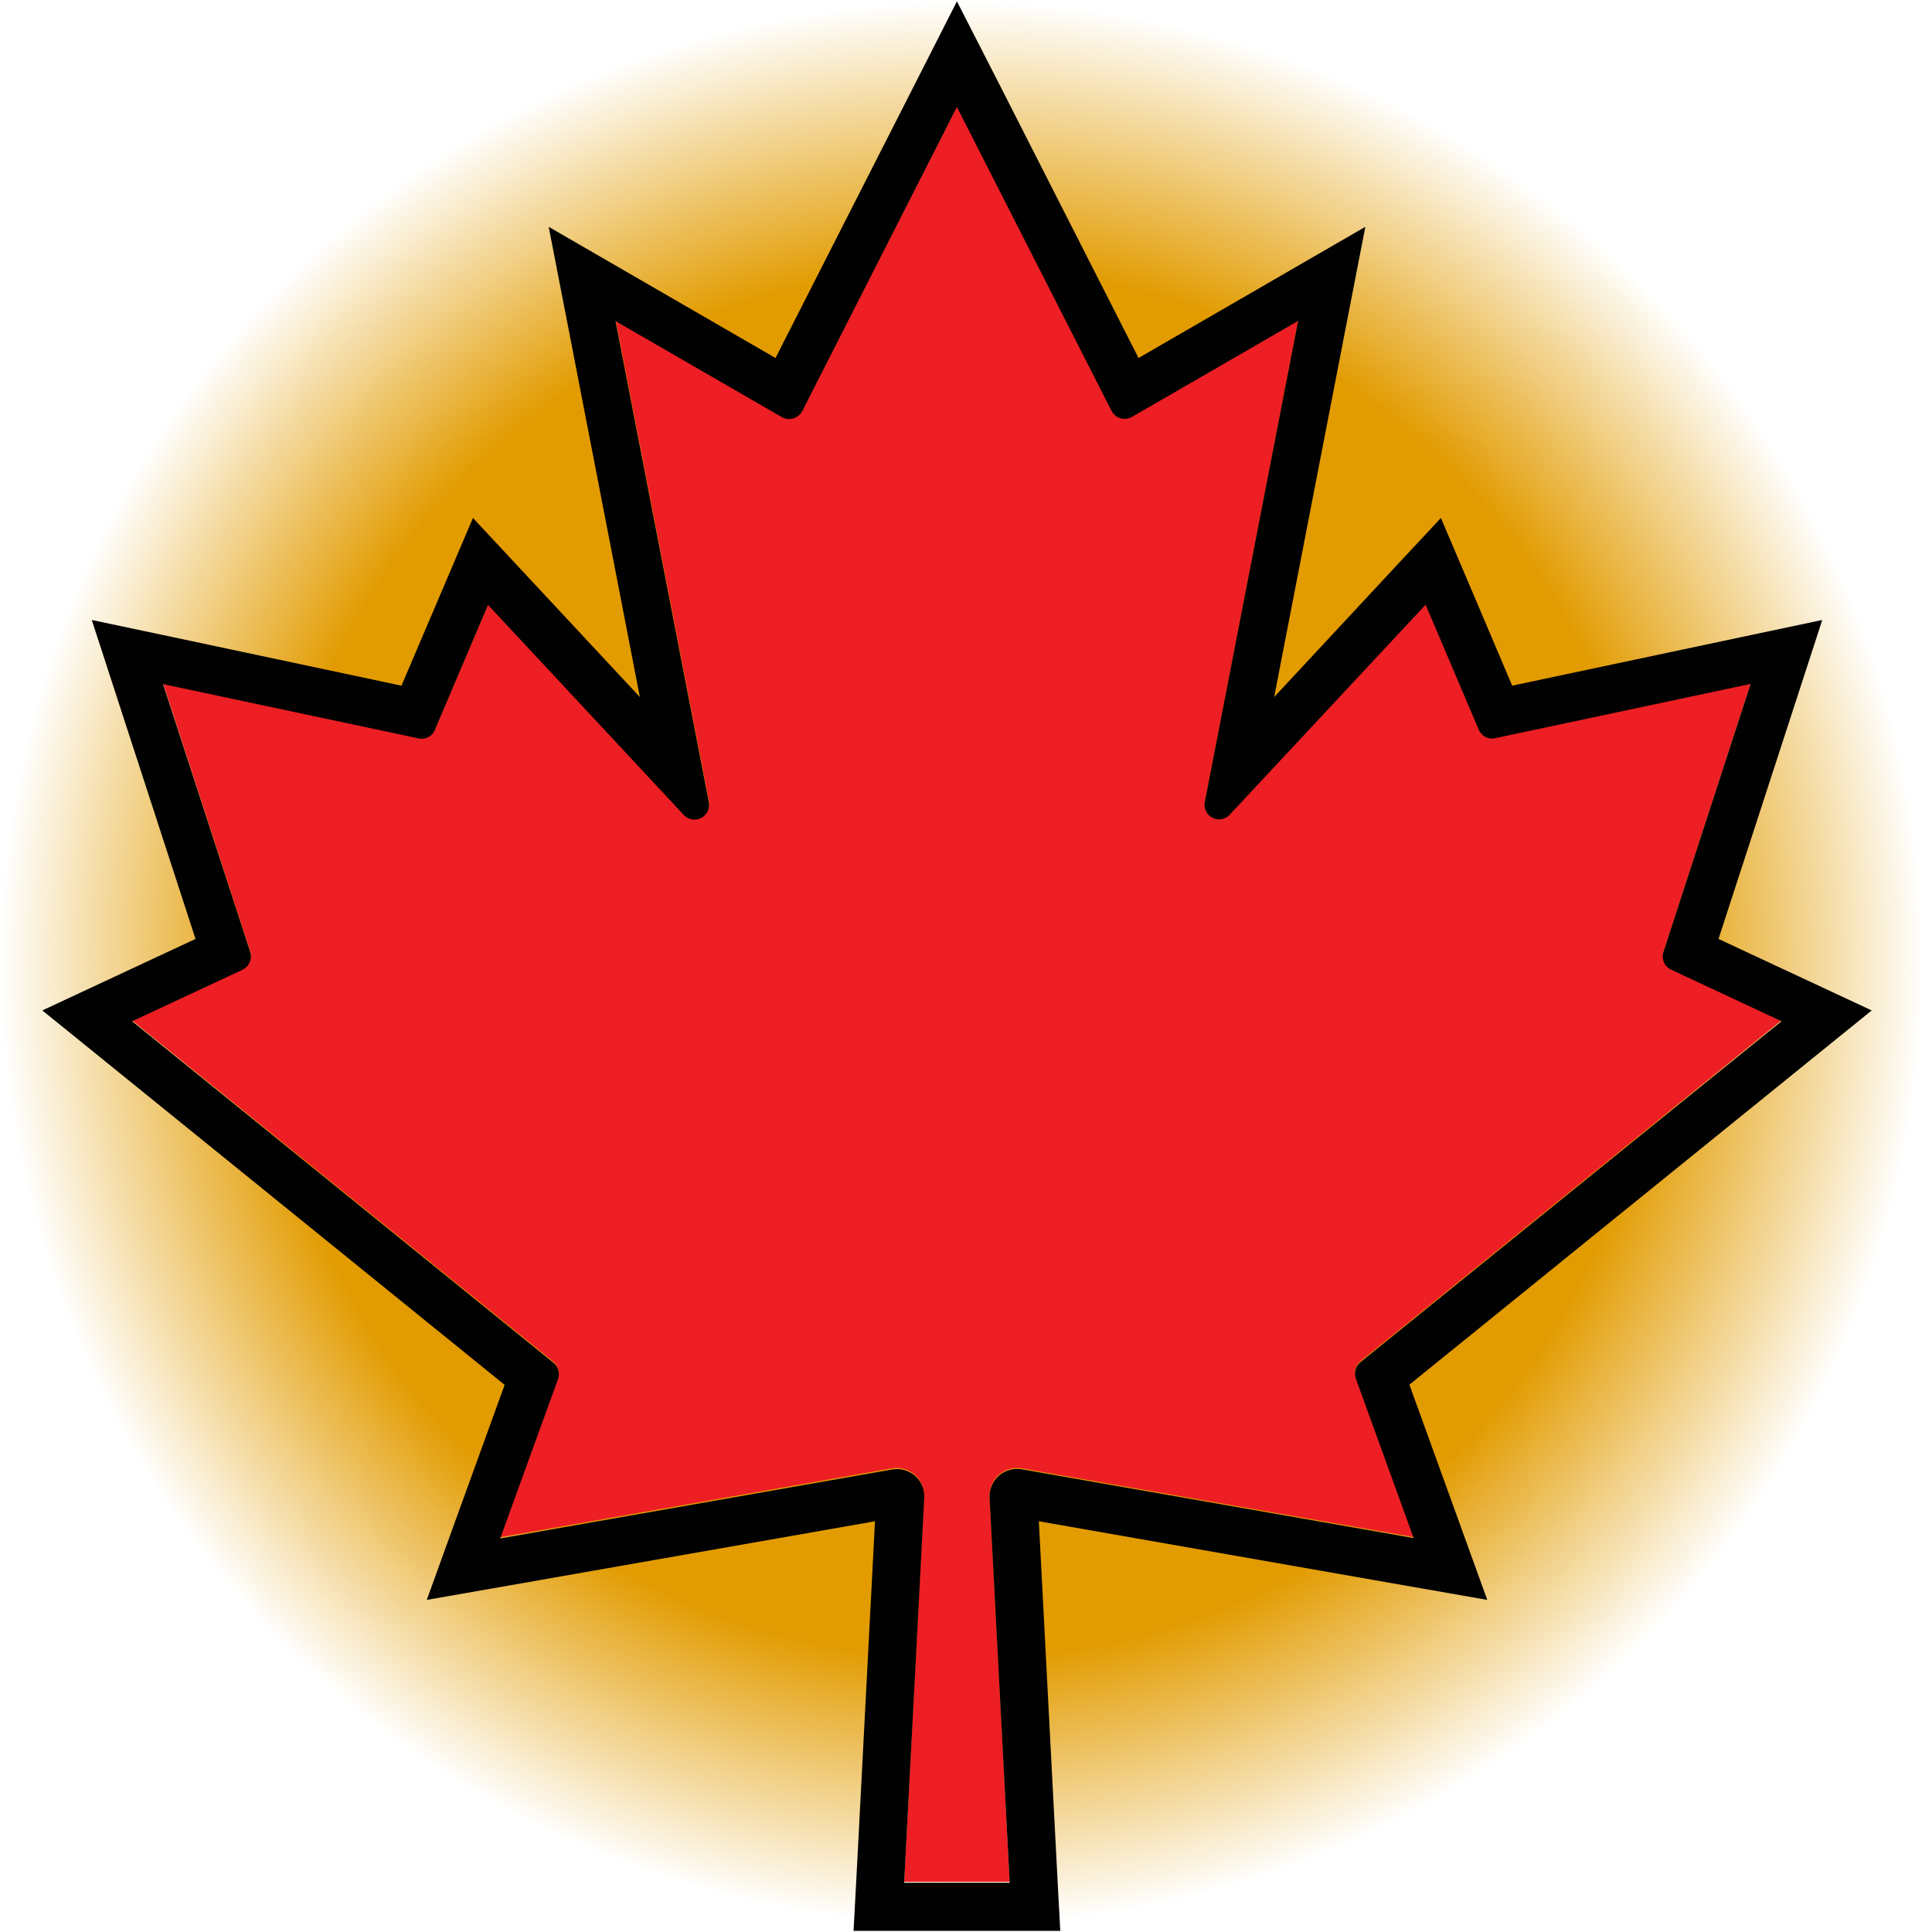
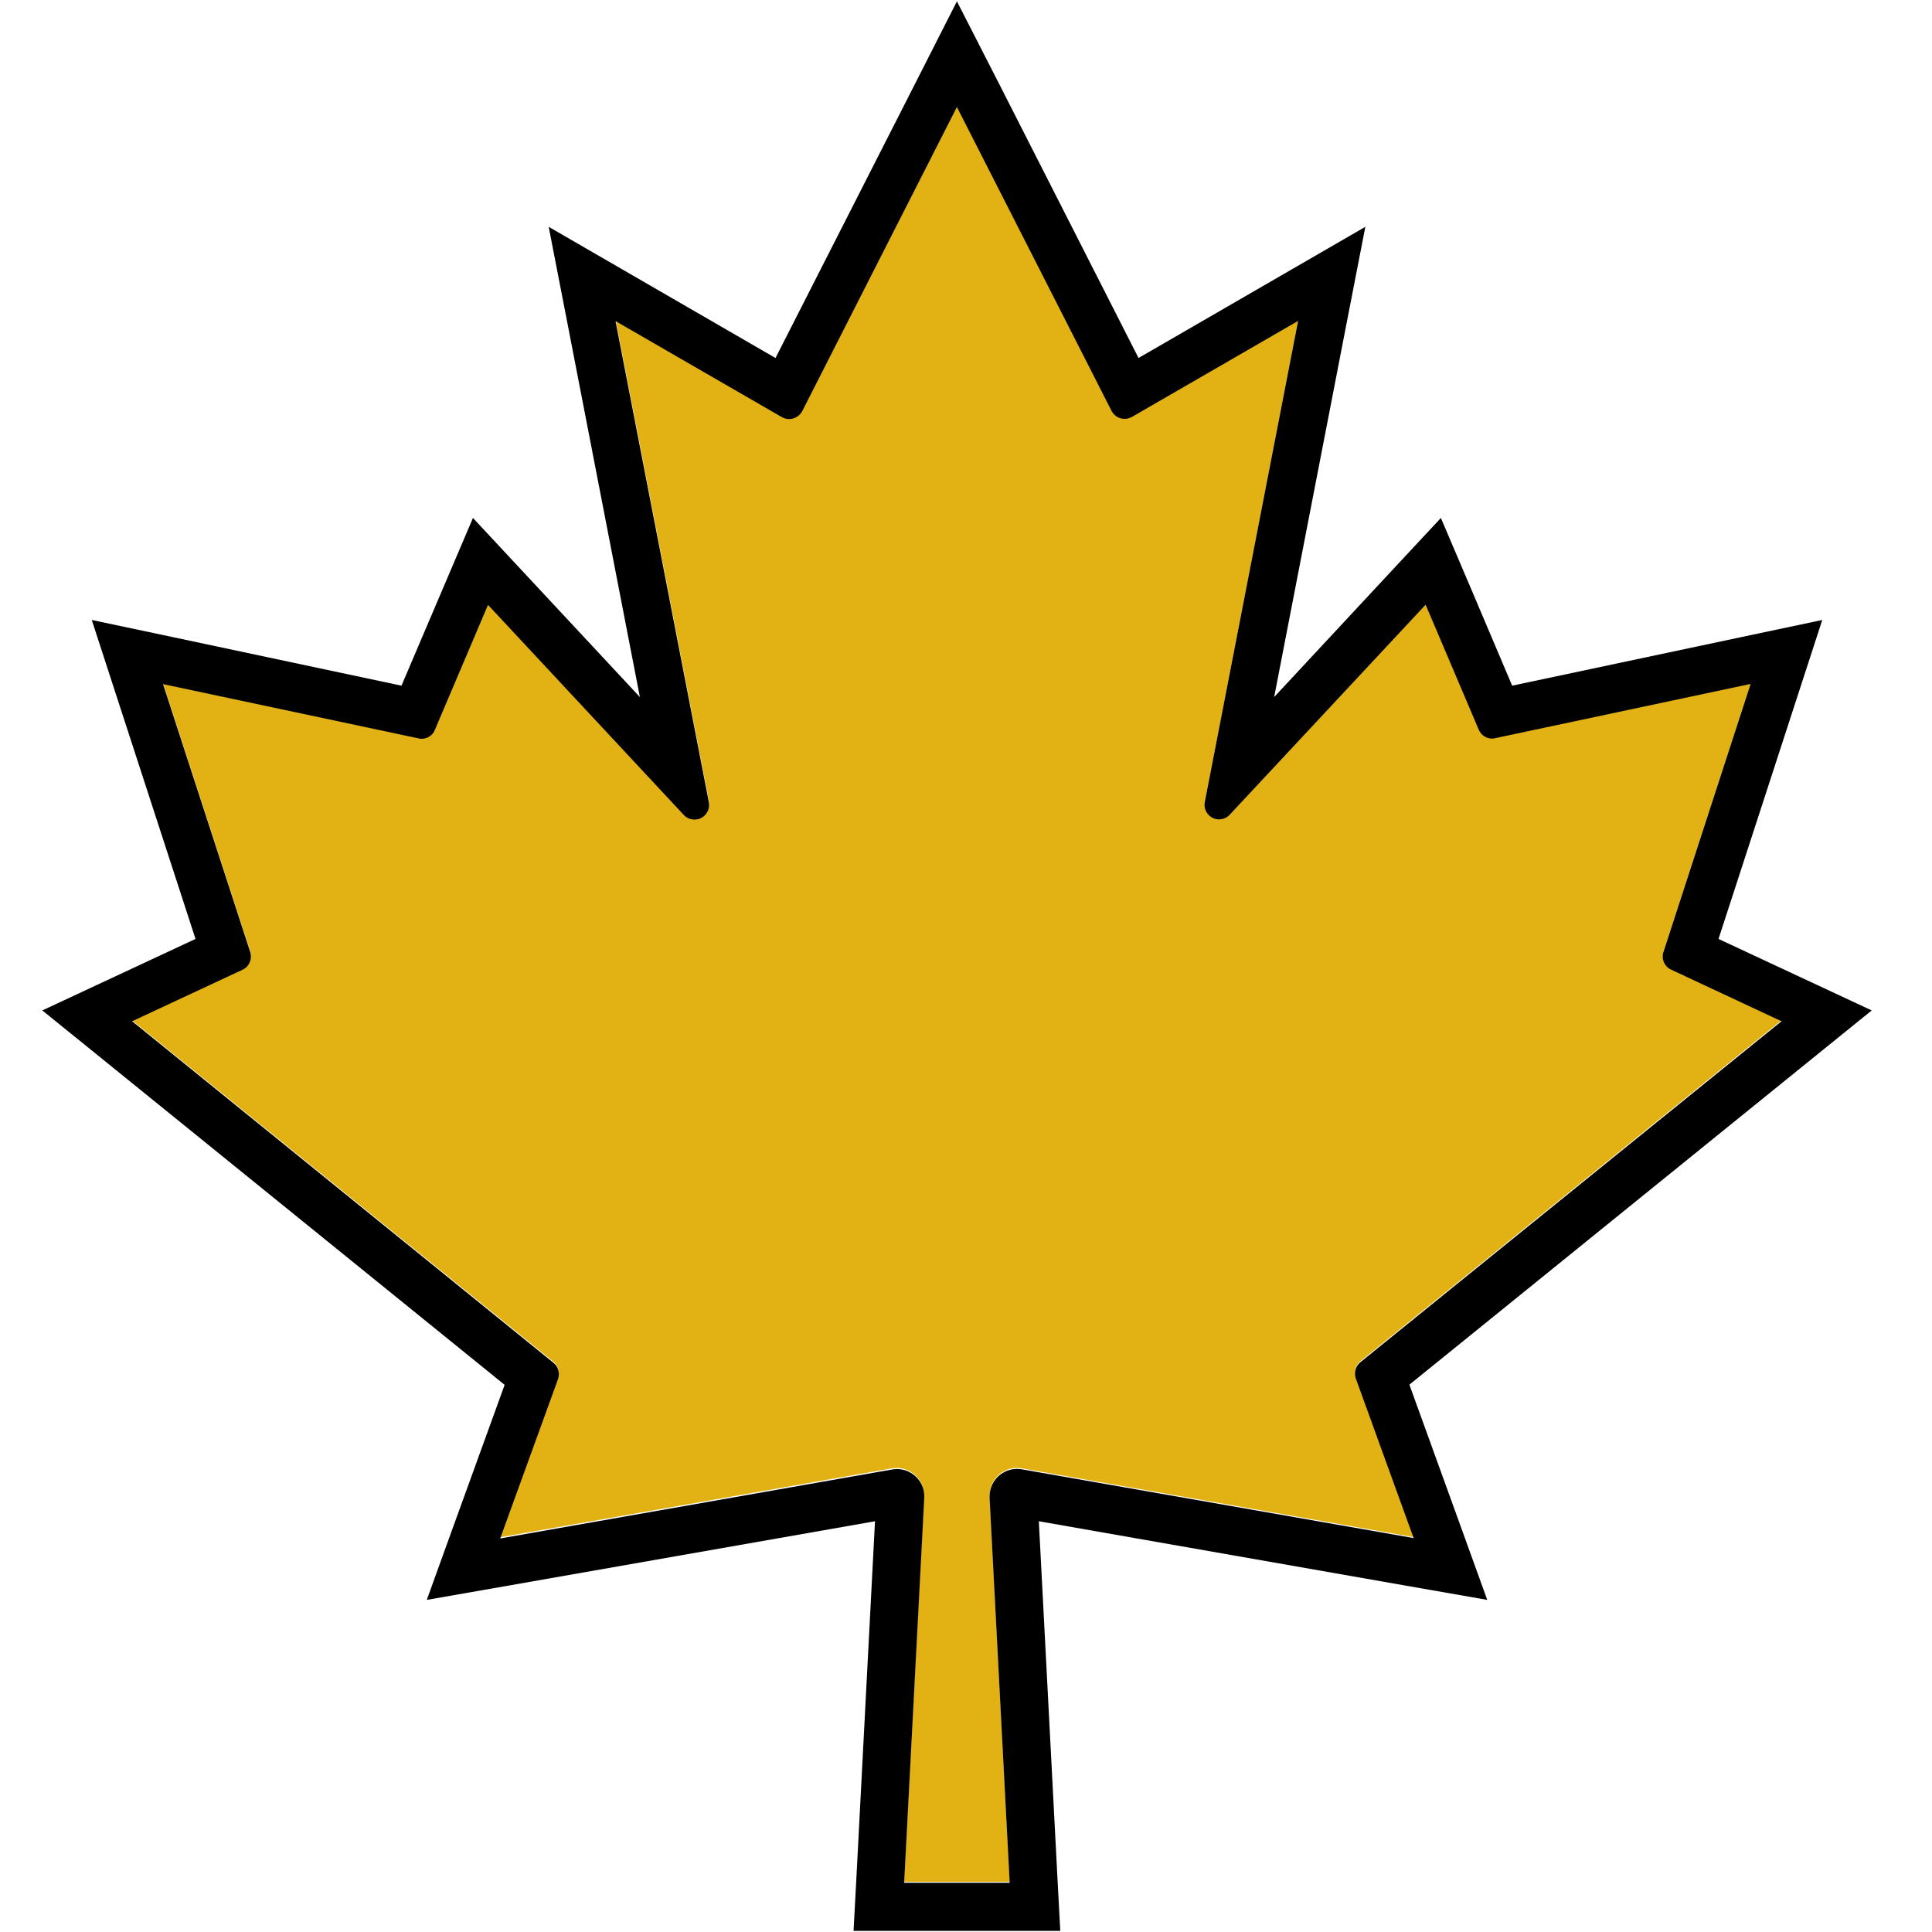
<svg xmlns="http://www.w3.org/2000/svg" version="1.1" id="Layer_1" x="0px" y="0px" viewBox="0 0 100 100" style="enable-background:new 0 0 100 100;" xml:space="preserve">
-   <radialGradient id="SVGID_1_" cx="49.783" cy="49.853" r="49.783" gradientUnits="userSpaceOnUse">
-     <stop offset="0.72" style="stop-color:#E29B00" />
-     <stop offset="1" style="stop-color:#E29B00;stop-opacity:0" />
-   </radialGradient>
-   <circle style="fill:url(#SVGID_1_);" cx="49.78" cy="49.85" r="49.78" />
  <g>
-     <path style="fill:#ED1F24;" d="M86.11,49.23l4.51-13.87l-13.23,2.81c-0.05,0.01-0.1,0.02-0.15,0.02c-0.3,0-0.58-0.18-0.69-0.46   l-2.75-6.47L63.66,42.13c-0.14,0.15-0.34,0.24-0.55,0.24c-0.05,0-0.1,0-0.14-0.01c-0.41-0.08-0.68-0.48-0.6-0.89l4.83-24.9   l-8.6,4.97c-0.01,0-0.02,0.01-0.04,0.02c-0.11,0.05-0.22,0.08-0.34,0.08c-0.29,0-0.55-0.16-0.68-0.42l-8-15.72l-8.01,15.74   c0,0.01-0.01,0.02-0.02,0.03c-0.14,0.23-0.39,0.37-0.66,0.37c-0.13,0-0.26-0.04-0.39-0.11l-8.59-4.96l4.83,24.9   c0.05,0.25-0.03,0.51-0.22,0.69c-0.14,0.13-0.33,0.21-0.52,0.21c-0.21,0-0.4-0.08-0.55-0.23L25.28,31.25l-2.75,6.47   c-0.12,0.28-0.39,0.46-0.69,0.46c-0.05,0-0.1-0.01-0.15-0.02l-13.25-2.8l4.51,13.87c0.12,0.36-0.05,0.76-0.39,0.92l-5.72,2.67   l21.8,17.66c0.25,0.2,0.35,0.55,0.23,0.85l-2.99,8.24L46.17,76c0.08-0.01,0.16-0.02,0.24-0.02c0.02,0,0.04,0,0.06,0   c0.79,0.04,1.39,0.7,1.36,1.48L46.8,97.4h5.46l-1.04-19.93c-0.01-0.1,0-0.2,0.02-0.31c0.12-0.68,0.71-1.18,1.4-1.18   c0.08,0,0.16,0.01,0.24,0.02l20.29,3.56l-2.99-8.25c-0.11-0.3-0.02-0.65,0.23-0.85l21.8-17.65l-5.71-2.67   C86.16,49.99,85.99,49.6,86.11,49.23z" />
+     <path style="fill:#E2B114;" d="M86.11,49.23l4.51-13.87l-13.23,2.81c-0.05,0.01-0.1,0.02-0.15,0.02c-0.3,0-0.58-0.18-0.69-0.46   l-2.75-6.47L63.66,42.13c-0.14,0.15-0.34,0.24-0.55,0.24c-0.05,0-0.1,0-0.14-0.01c-0.41-0.08-0.68-0.48-0.6-0.89l4.83-24.9   l-8.6,4.97c-0.01,0-0.02,0.01-0.04,0.02c-0.11,0.05-0.22,0.08-0.34,0.08c-0.29,0-0.55-0.16-0.68-0.42l-8-15.72l-8.01,15.74   c0,0.01-0.01,0.02-0.02,0.03c-0.14,0.23-0.39,0.37-0.66,0.37c-0.13,0-0.26-0.04-0.39-0.11l-8.59-4.96l4.83,24.9   c0.05,0.25-0.03,0.51-0.22,0.69c-0.14,0.13-0.33,0.21-0.52,0.21c-0.21,0-0.4-0.08-0.55-0.23L25.28,31.25l-2.75,6.47   c-0.12,0.28-0.39,0.46-0.69,0.46c-0.05,0-0.1-0.01-0.15-0.02l-13.25-2.8l4.51,13.87c0.12,0.36-0.05,0.76-0.39,0.92l-5.72,2.67   l21.8,17.66c0.25,0.2,0.35,0.55,0.23,0.85l-2.99,8.24L46.17,76c0.08-0.01,0.16-0.02,0.24-0.02c0.02,0,0.04,0,0.06,0   c0.79,0.04,1.39,0.7,1.36,1.48L46.8,97.4h5.46l-1.04-19.93c-0.01-0.1,0-0.2,0.02-0.31c0.12-0.68,0.71-1.18,1.4-1.18   c0.08,0,0.16,0.01,0.24,0.02l20.29,3.56l-2.99-8.25c-0.11-0.3-0.02-0.65,0.23-0.85l21.8-17.65l-5.71-2.67   C86.16,49.99,85.99,49.6,86.11,49.23z" />
  </g>
  <g>
-     <path style="fill:#010101;" d="M49.53,5.54l8,15.72c0.13,0.26,0.39,0.42,0.68,0.42c0.12,0,0.23-0.03,0.34-0.08   c0.02-0.01,0.03-0.02,0.04-0.02l8.6-4.97l-4.83,24.9c-0.08,0.41,0.19,0.81,0.6,0.89c0.05,0.01,0.1,0.01,0.14,0.01   c0.21,0,0.41-0.09,0.55-0.24L73.79,31.3l2.75,6.47c0.12,0.28,0.39,0.46,0.69,0.46c0.05,0,0.1-0.01,0.15-0.02l13.23-2.81L86.1,49.27   c-0.12,0.36,0.05,0.76,0.4,0.92l5.71,2.67l-21.8,17.65c-0.25,0.2-0.34,0.55-0.23,0.85l2.99,8.25l-20.29-3.56   c-0.08-0.01-0.16-0.02-0.24-0.02c-0.69,0-1.28,0.5-1.4,1.18c-0.02,0.1-0.02,0.2-0.02,0.31l1.04,19.93H46.8l1.04-19.93   c0.04-0.78-0.57-1.45-1.36-1.48c-0.02,0-0.04,0-0.06,0c-0.08,0-0.16,0.01-0.24,0.02l-20.29,3.57l2.99-8.24   c0.11-0.31,0.02-0.65-0.23-0.85L6.84,52.86l5.72-2.67c0.34-0.16,0.51-0.56,0.39-0.92L8.44,35.41l13.23,2.81   c0.05,0.01,0.1,0.02,0.15,0.02c0.3,0,0.58-0.18,0.69-0.46l2.75-6.47L35.4,42.19c0.14,0.15,0.34,0.23,0.55,0.23   c0.19,0,0.38-0.07,0.52-0.21c0.19-0.18,0.27-0.44,0.22-0.69l-4.83-24.9l8.59,4.96c0.12,0.07,0.25,0.11,0.39,0.11   c0.27,0,0.52-0.14,0.66-0.37c0.01-0.01,0.01-0.02,0.02-0.03L49.53,5.54 M49.53,0.07l-2.21,4.35l-7.18,14.11l-7.02-4.06l-4.72-2.73   l1.04,5.35l3.68,18.99l-6.03-6.47l-2.61-2.8l-1.5,3.52l-2.2,5.16L8.96,32.98l-4.21-0.89l1.33,4.09l4.04,12.42l-4.33,2.02l-3.6,1.68   l3.09,2.5l20.84,16.88l-2.57,7.09l-1.46,4.04l4.23-0.74l18.97-3.33l-0.97,18.59l-0.14,2.61h2.62h5.46h2.62l-0.14-2.61l-0.97-18.59   l18.98,3.33l4.23,0.74l-1.46-4.04l-2.57-7.1L93.79,54.8l3.09-2.5l-3.6-1.68l-4.33-2.02l4.04-12.42l1.33-4.09l-4.21,0.89   l-11.84,2.51l-2.19-5.16l-1.5-3.52l-2.61,2.8l-6.02,6.47l3.68-18.99l1.04-5.35l-4.72,2.73l-7.02,4.06L51.75,4.41L49.53,0.07   L49.53,0.07z" />
+     <path d="M49.53,5.54l8,15.72c0.13,0.26,0.39,0.42,0.68,0.42c0.12,0,0.23-0.03,0.34-0.08c0.02-0.01,0.03-0.02,0.04-0.02l8.6-4.97   l-4.83,24.9c-0.08,0.41,0.19,0.81,0.6,0.89c0.05,0.01,0.1,0.01,0.14,0.01c0.21,0,0.41-0.09,0.55-0.24L73.79,31.3l2.75,6.47   c0.12,0.28,0.39,0.46,0.69,0.46c0.05,0,0.1-0.01,0.15-0.02l13.23-2.81L86.1,49.27c-0.12,0.36,0.05,0.76,0.4,0.92l5.71,2.67   l-21.8,17.65c-0.25,0.2-0.34,0.55-0.23,0.85l2.99,8.25l-20.29-3.56c-0.08-0.01-0.16-0.02-0.24-0.02c-0.69,0-1.28,0.5-1.4,1.18   c-0.02,0.1-0.02,0.2-0.02,0.31l1.04,19.93H46.8l1.04-19.93c0.04-0.78-0.57-1.45-1.36-1.48c-0.02,0-0.04,0-0.06,0   c-0.08,0-0.16,0.01-0.24,0.02l-20.29,3.57l2.99-8.24c0.11-0.31,0.02-0.65-0.23-0.85L6.84,52.86l5.72-2.67   c0.34-0.16,0.51-0.56,0.39-0.92L8.44,35.41l13.23,2.81c0.05,0.01,0.1,0.02,0.15,0.02c0.3,0,0.58-0.18,0.69-0.46l2.75-6.47   L35.4,42.19c0.14,0.15,0.34,0.23,0.55,0.23c0.19,0,0.38-0.07,0.52-0.21c0.19-0.18,0.27-0.44,0.22-0.69l-4.83-24.9l8.59,4.96   c0.12,0.07,0.25,0.11,0.39,0.11c0.27,0,0.52-0.14,0.66-0.37c0.01-0.01,0.01-0.02,0.02-0.03L49.53,5.54 M49.53,0.07l-2.21,4.35   l-7.18,14.11l-7.02-4.06l-4.72-2.73l1.04,5.35l3.68,18.99l-6.03-6.47l-2.61-2.8l-1.5,3.52l-2.2,5.16L8.96,32.98l-4.21-0.89   l1.33,4.09l4.04,12.42l-4.33,2.02l-3.6,1.68l3.09,2.5l20.84,16.88l-2.57,7.09l-1.46,4.04l4.23-0.74l18.97-3.33l-0.97,18.59   l-0.14,2.61h2.62h5.46h2.62l-0.14-2.61l-0.97-18.59l18.98,3.33l4.23,0.74l-1.46-4.04l-2.57-7.1L93.79,54.8l3.09-2.5l-3.6-1.68   l-4.33-2.02l4.04-12.42l1.33-4.09l-4.21,0.89l-11.84,2.51l-2.19-5.16l-1.5-3.52l-2.61,2.8l-6.02,6.47l3.68-18.99l1.04-5.35   l-4.72,2.73l-7.02,4.06L51.75,4.41L49.53,0.07L49.53,0.07z" />
  </g>
</svg>
